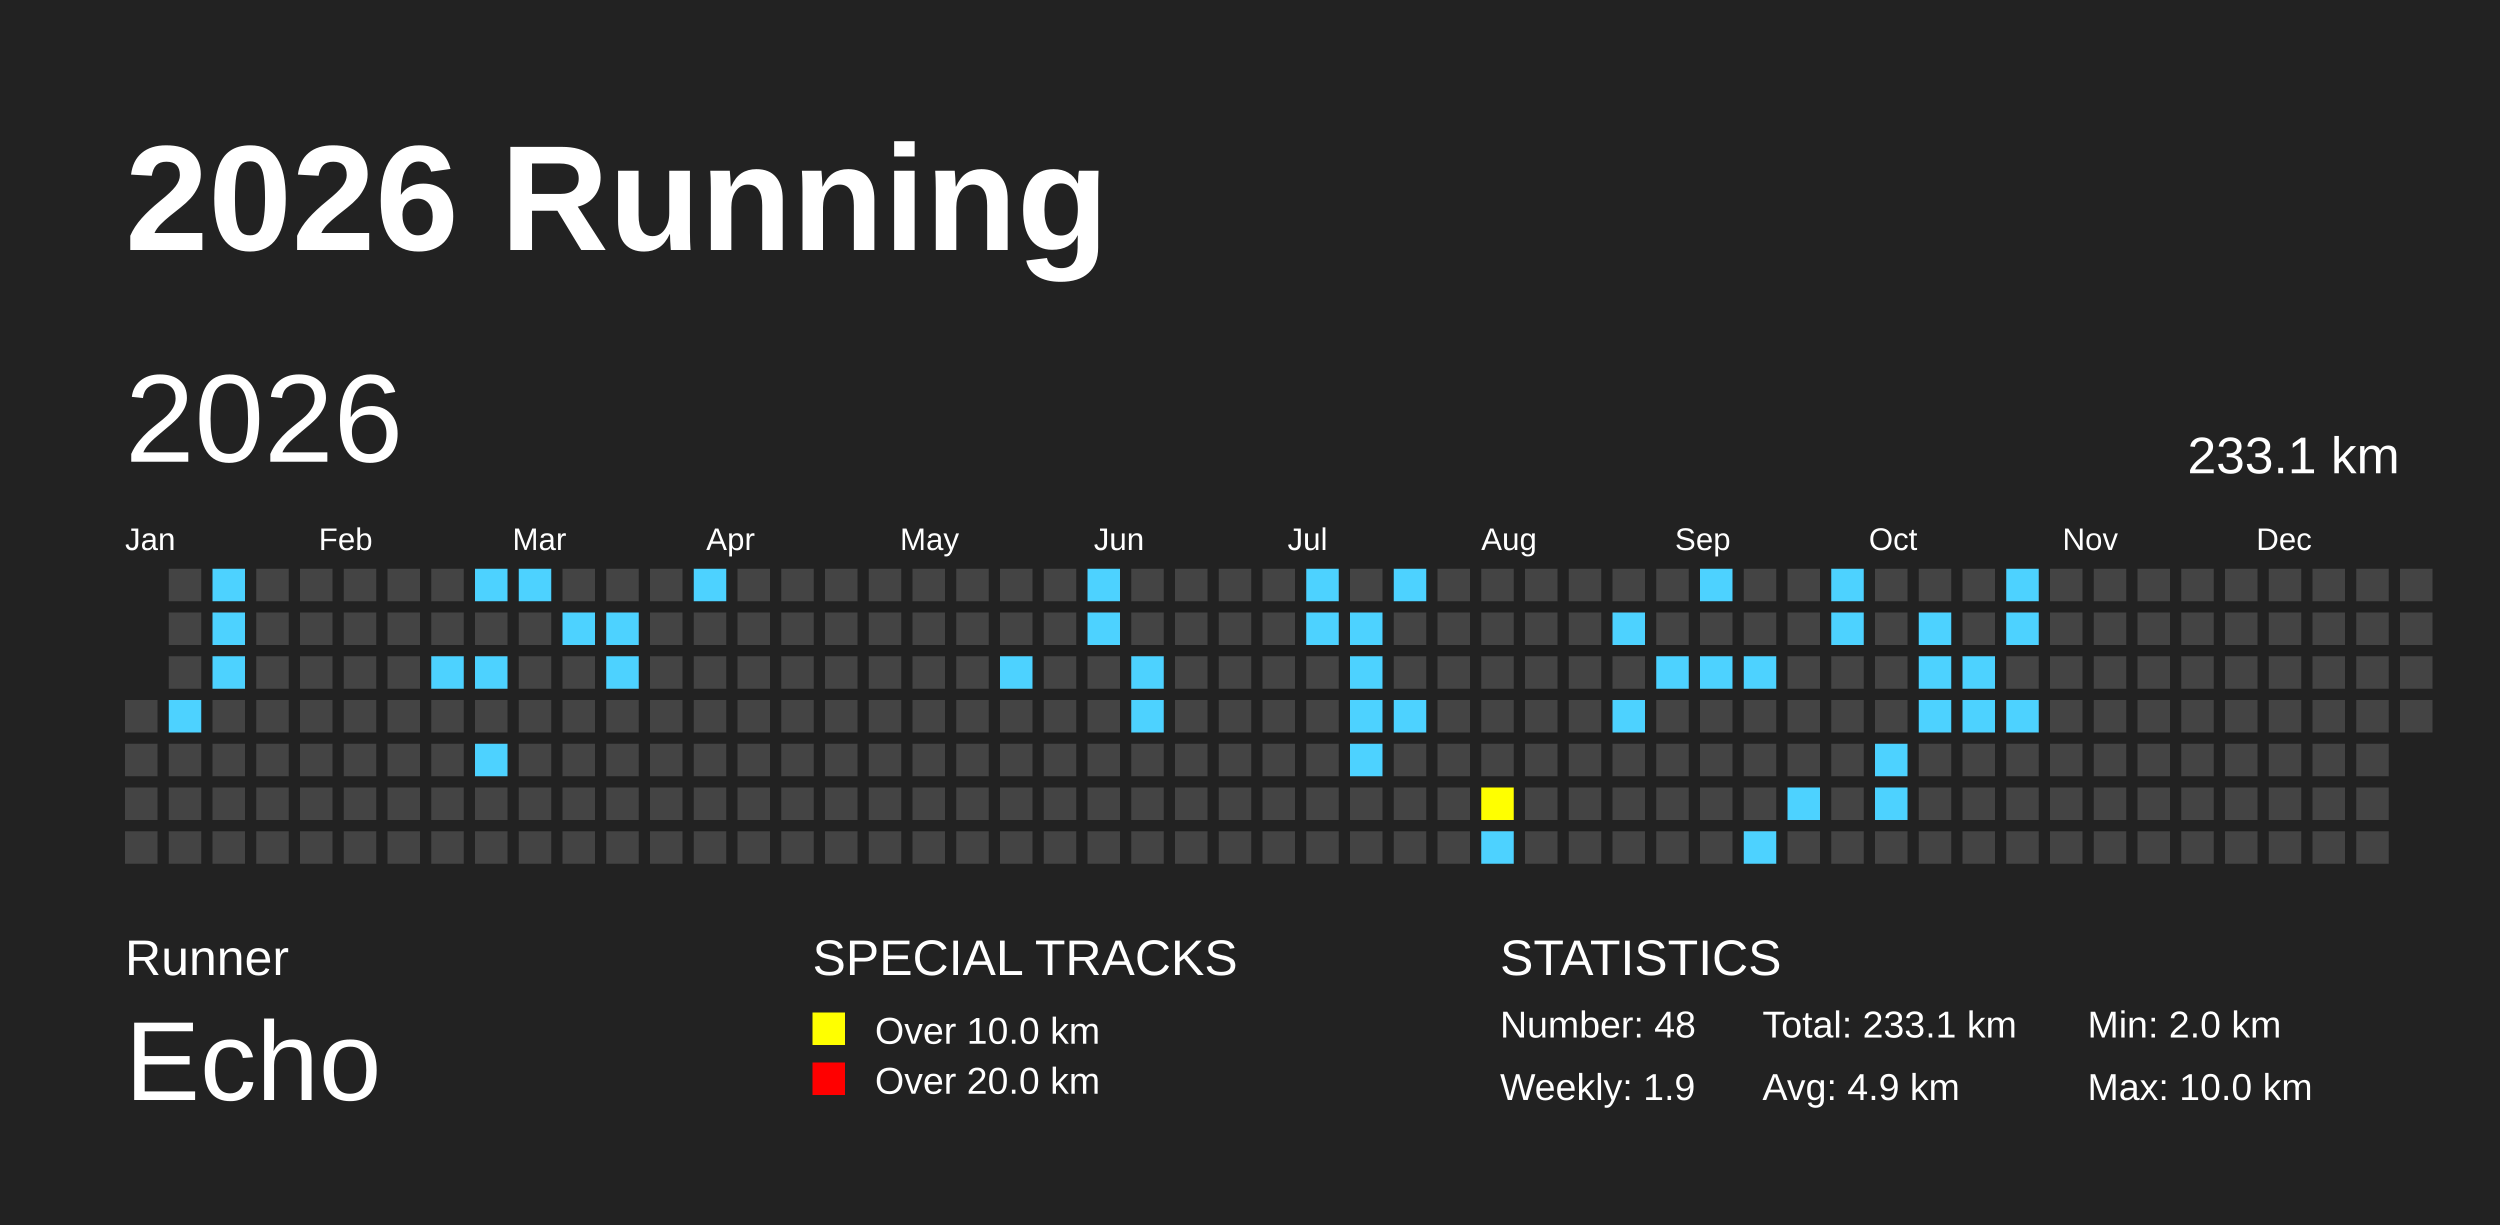
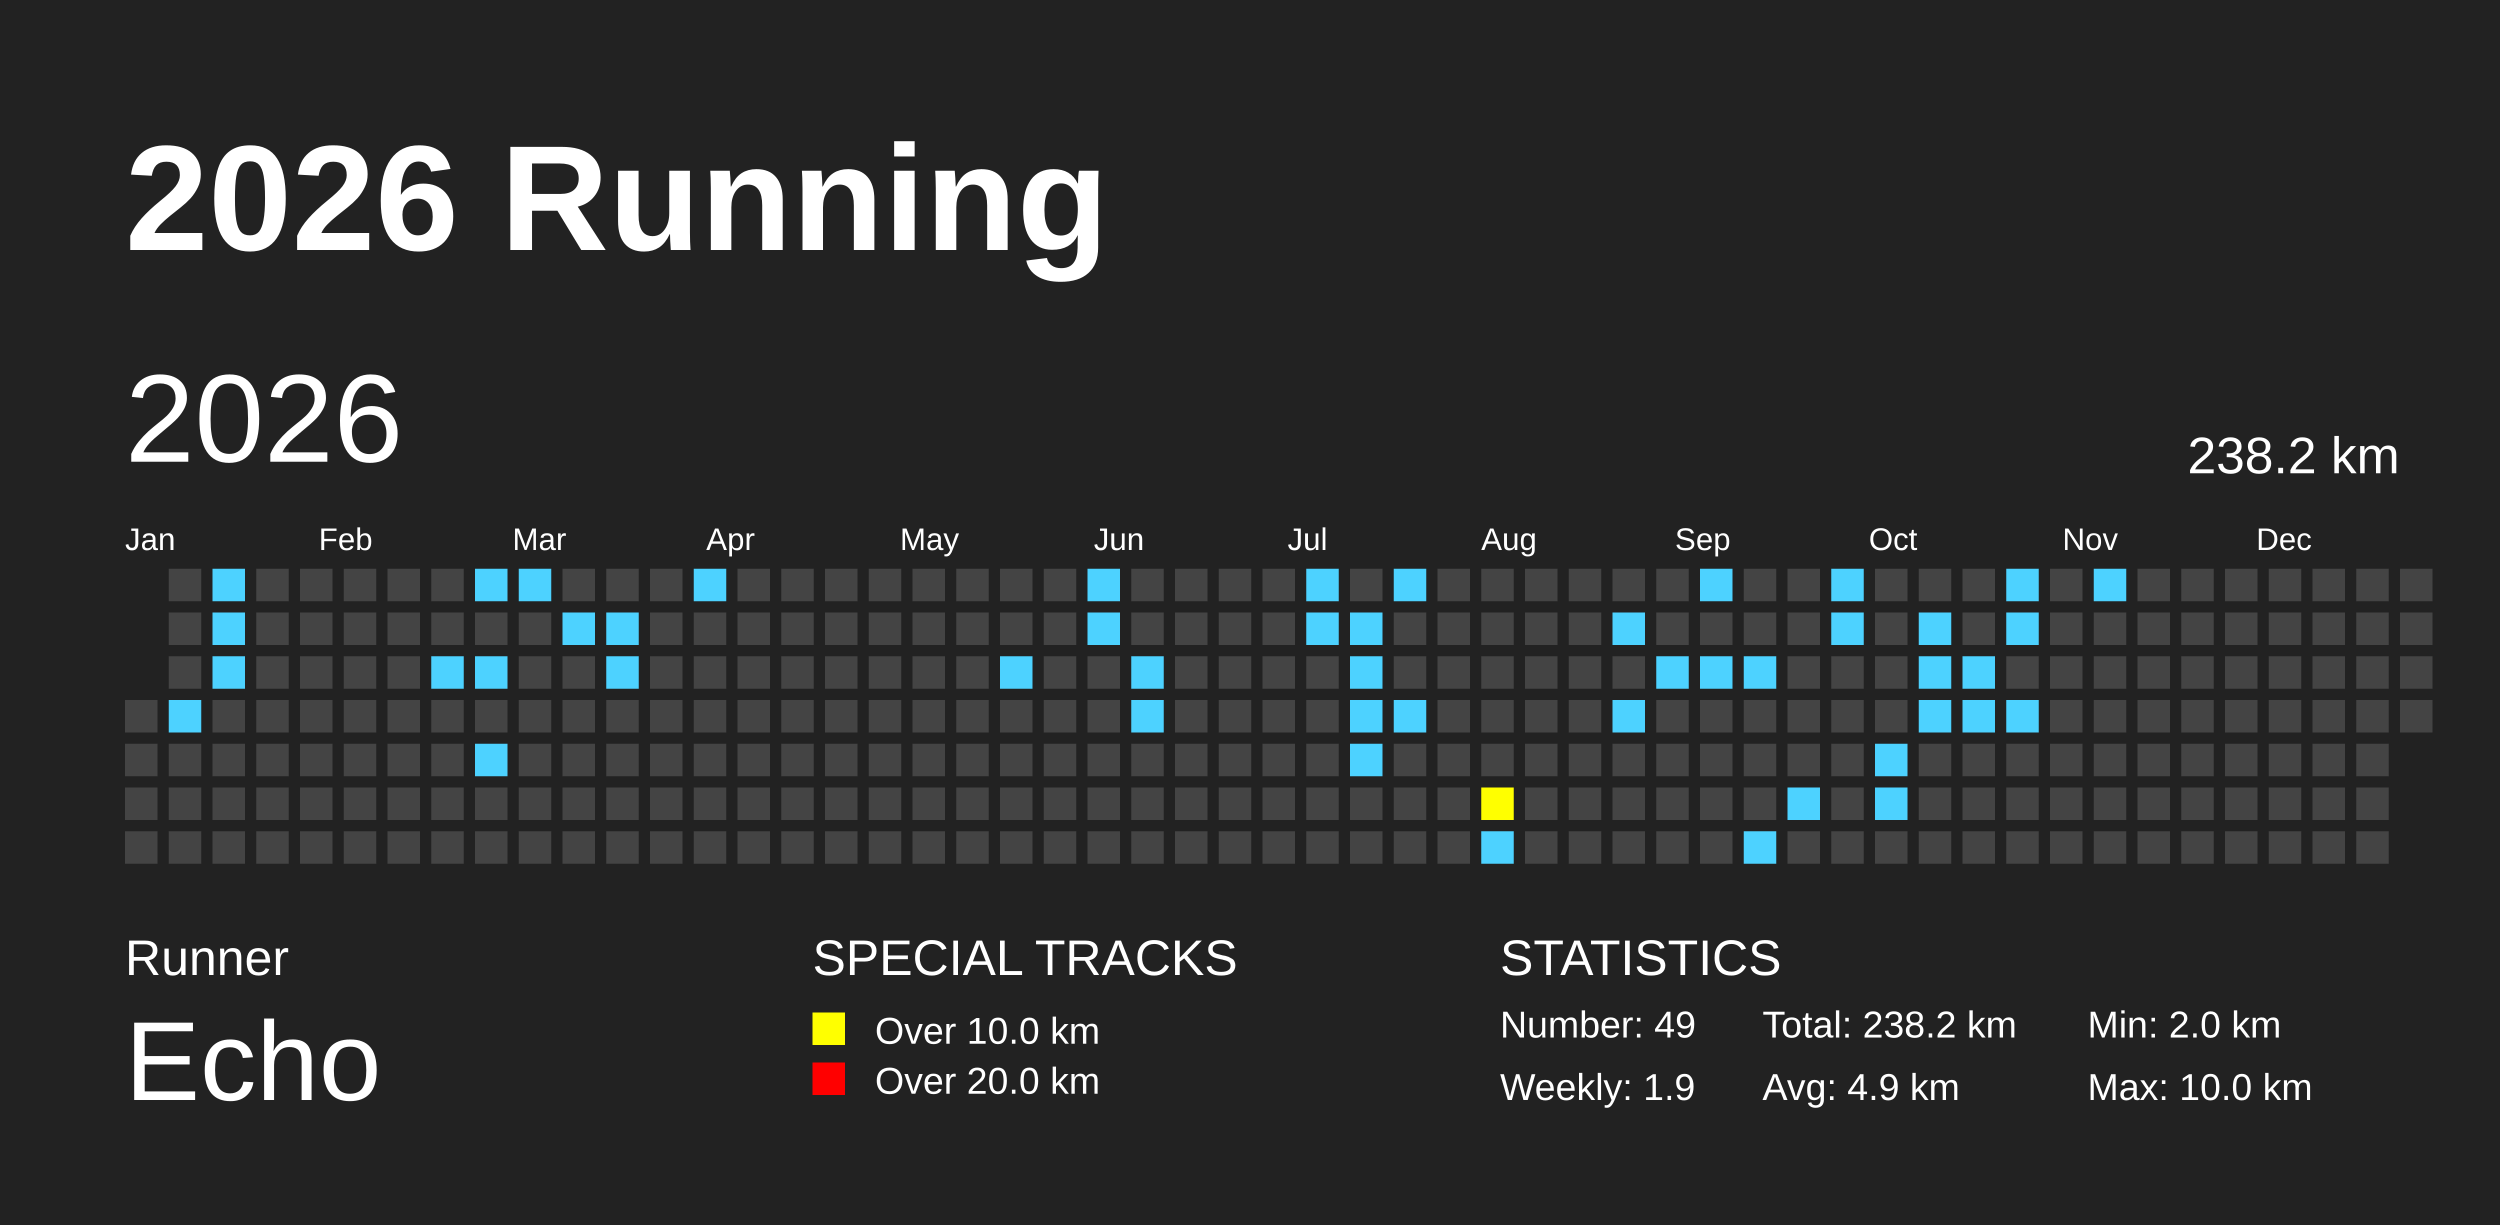
<svg xmlns="http://www.w3.org/2000/svg" baseProfile="full" height="98mm" version="1.1" viewBox="0,0,200,98" width="200mm">
  <defs />
  <rect fill="#222222" height="98" width="200" x="0" y="0" />
  <text fill="#FFFFFF" style="font-size:12px; font-family:Arial; font-weight:bold;" x="10" y="20">2026 Running</text>
  <text fill="#FFFFFF" style="font-size:4px; font-family:Arial" x="10" y="78">Runner</text>
  <text fill="#FFFFFF" style="font-size:9px; font-family:Arial" x="10" y="88">Echo</text>
  <text fill="#FFFFFF" style="font-size:4px; font-family:Arial" x="65" y="78">SPECIAL TRACKS</text>
  <rect fill="yellow" height="2.6" width="2.6" x="65" y="81" />
  <text fill="#FFFFFF" style="font-size:3px; font-family:Arial" x="70" y="83.5">Over 10.0 km</text>
  <rect fill="red" height="2.6" width="2.6" x="65" y="85" />
  <text fill="#FFFFFF" style="font-size:3px; font-family:Arial" x="70" y="87.5">Over 20.0 km</text>
  <text fill="#FFFFFF" style="font-size:4px; font-family:Arial" x="120" y="78">STATISTICS</text>
-   <text fill="#FFFFFF" style="font-size:3px; font-family:Arial" x="120" y="83">Number: 48</text>
+   <text fill="#FFFFFF" style="font-size:3px; font-family:Arial" x="120" y="83">Number: 49</text>
  <text fill="#FFFFFF" style="font-size:3px; font-family:Arial" x="120" y="88">Weekly: 1.9</text>
-   <text fill="#FFFFFF" style="font-size:3px; font-family:Arial" x="141" y="83">Total: 233.1 km</text>
+   <text fill="#FFFFFF" style="font-size:3px; font-family:Arial" x="141" y="83">Total: 238.2 km</text>
  <text fill="#FFFFFF" style="font-size:3px; font-family:Arial" x="141" y="88">Avg: 4.9 km</text>
  <text fill="#FFFFFF" style="font-size:3px; font-family:Arial" x="167" y="83">Min: 2.0 km</text>
  <text fill="#FFFFFF" style="font-size:3px; font-family:Arial" x="167" y="88">Max: 10.0 km</text>
  <text dominant-baseline="hanging" fill="#FFFFFF" style="font-size:10.0px; font-family:Arial;" x="10" y="30">2026</text>
-   <text dominant-baseline="hanging" fill="#FFFFFF" style="font-size:4.125px; font-family:Arial;" x="175" y="35">233.1 km</text>
+   <text dominant-baseline="hanging" fill="#FFFFFF" style="font-size:4.125px; font-family:Arial;" x="175" y="35">238.2 km</text>
  <text fill="#FFFFFF" style="font-size:2.5px; font-family:Arial" x="10.0" y="44">Jan</text>
  <text fill="#FFFFFF" style="font-size:2.5px; font-family:Arial" x="25.5" y="44">Feb</text>
  <text fill="#FFFFFF" style="font-size:2.5px; font-family:Arial" x="41.0" y="44">Mar</text>
  <text fill="#FFFFFF" style="font-size:2.5px; font-family:Arial" x="56.5" y="44">Apr</text>
  <text fill="#FFFFFF" style="font-size:2.5px; font-family:Arial" x="72.0" y="44">May</text>
  <text fill="#FFFFFF" style="font-size:2.5px; font-family:Arial" x="87.5" y="44">Jun</text>
  <text fill="#FFFFFF" style="font-size:2.5px; font-family:Arial" x="103.0" y="44">Jul</text>
  <text fill="#FFFFFF" style="font-size:2.5px; font-family:Arial" x="118.5" y="44">Aug</text>
  <text fill="#FFFFFF" style="font-size:2.5px; font-family:Arial" x="134.0" y="44">Sep</text>
  <text fill="#FFFFFF" style="font-size:2.5px; font-family:Arial" x="149.5" y="44">Oct</text>
  <text fill="#FFFFFF" style="font-size:2.5px; font-family:Arial" x="165.0" y="44">Nov</text>
  <text fill="#FFFFFF" style="font-size:2.5px; font-family:Arial" x="180.5" y="44">Dec</text>
  <rect fill="#444444" height="2.6" width="2.6" x="10.0" y="56.0" />
  <rect fill="#444444" height="2.6" width="2.6" x="10.0" y="59.5" />
  <rect fill="#444444" height="2.6" width="2.6" x="10.0" y="63.0" />
  <rect fill="#444444" height="2.6" width="2.6" x="10.0" y="66.5" />
  <rect fill="#444444" height="2.6" width="2.6" x="13.5" y="45.5" />
  <rect fill="#444444" height="2.6" width="2.6" x="13.5" y="49.0" />
  <rect fill="#444444" height="2.6" width="2.6" x="13.5" y="52.5" />
  <rect fill="#4DD2FF" height="2.6" width="2.6" x="13.5" y="56.0" />
  <rect fill="#444444" height="2.6" width="2.6" x="13.5" y="59.5" />
  <rect fill="#444444" height="2.6" width="2.6" x="13.5" y="63.0" />
  <rect fill="#444444" height="2.6" width="2.6" x="13.5" y="66.5" />
  <rect fill="#4DD2FF" height="2.6" width="2.6" x="17.0" y="45.5" />
  <rect fill="#4DD2FF" height="2.6" width="2.6" x="17.0" y="49.0" />
  <rect fill="#4DD2FF" height="2.6" width="2.6" x="17.0" y="52.5" />
  <rect fill="#444444" height="2.6" width="2.6" x="17.0" y="56.0" />
  <rect fill="#444444" height="2.6" width="2.6" x="17.0" y="59.5" />
  <rect fill="#444444" height="2.6" width="2.6" x="17.0" y="63.0" />
  <rect fill="#444444" height="2.6" width="2.6" x="17.0" y="66.5" />
  <rect fill="#444444" height="2.6" width="2.6" x="20.5" y="45.5" />
  <rect fill="#444444" height="2.6" width="2.6" x="20.5" y="49.0" />
  <rect fill="#444444" height="2.6" width="2.6" x="20.5" y="52.5" />
  <rect fill="#444444" height="2.6" width="2.6" x="20.5" y="56.0" />
  <rect fill="#444444" height="2.6" width="2.6" x="20.5" y="59.5" />
  <rect fill="#444444" height="2.6" width="2.6" x="20.5" y="63.0" />
  <rect fill="#444444" height="2.6" width="2.6" x="20.5" y="66.5" />
  <rect fill="#444444" height="2.6" width="2.6" x="24.0" y="45.5" />
  <rect fill="#444444" height="2.6" width="2.6" x="24.0" y="49.0" />
  <rect fill="#444444" height="2.6" width="2.6" x="24.0" y="52.5" />
  <rect fill="#444444" height="2.6" width="2.6" x="24.0" y="56.0" />
  <rect fill="#444444" height="2.6" width="2.6" x="24.0" y="59.5" />
  <rect fill="#444444" height="2.6" width="2.6" x="24.0" y="63.0" />
  <rect fill="#444444" height="2.6" width="2.6" x="24.0" y="66.5" />
  <rect fill="#444444" height="2.6" width="2.6" x="27.5" y="45.5" />
  <rect fill="#444444" height="2.6" width="2.6" x="27.5" y="49.0" />
  <rect fill="#444444" height="2.6" width="2.6" x="27.5" y="52.5" />
  <rect fill="#444444" height="2.6" width="2.6" x="27.5" y="56.0" />
  <rect fill="#444444" height="2.6" width="2.6" x="27.5" y="59.5" />
  <rect fill="#444444" height="2.6" width="2.6" x="27.5" y="63.0" />
  <rect fill="#444444" height="2.6" width="2.6" x="27.5" y="66.5" />
  <rect fill="#444444" height="2.6" width="2.6" x="31.0" y="45.5" />
  <rect fill="#444444" height="2.6" width="2.6" x="31.0" y="49.0" />
  <rect fill="#444444" height="2.6" width="2.6" x="31.0" y="52.5" />
  <rect fill="#444444" height="2.6" width="2.6" x="31.0" y="56.0" />
  <rect fill="#444444" height="2.6" width="2.6" x="31.0" y="59.5" />
  <rect fill="#444444" height="2.6" width="2.6" x="31.0" y="63.0" />
  <rect fill="#444444" height="2.6" width="2.6" x="31.0" y="66.5" />
  <rect fill="#444444" height="2.6" width="2.6" x="34.5" y="45.5" />
  <rect fill="#444444" height="2.6" width="2.6" x="34.5" y="49.0" />
  <rect fill="#4DD2FF" height="2.6" width="2.6" x="34.5" y="52.5" />
  <rect fill="#444444" height="2.6" width="2.6" x="34.5" y="56.0" />
  <rect fill="#444444" height="2.6" width="2.6" x="34.5" y="59.5" />
  <rect fill="#444444" height="2.6" width="2.6" x="34.5" y="63.0" />
  <rect fill="#444444" height="2.6" width="2.6" x="34.5" y="66.5" />
  <rect fill="#4DD2FF" height="2.6" width="2.6" x="38.0" y="45.5" />
  <rect fill="#444444" height="2.6" width="2.6" x="38.0" y="49.0" />
  <rect fill="#4DD2FF" height="2.6" width="2.6" x="38.0" y="52.5" />
  <rect fill="#444444" height="2.6" width="2.6" x="38.0" y="56.0" />
  <rect fill="#4DD2FF" height="2.6" width="2.6" x="38.0" y="59.5" />
  <rect fill="#444444" height="2.6" width="2.6" x="38.0" y="63.0" />
  <rect fill="#444444" height="2.6" width="2.6" x="38.0" y="66.5" />
  <rect fill="#4DD2FF" height="2.6" width="2.6" x="41.5" y="45.5" />
  <rect fill="#444444" height="2.6" width="2.6" x="41.5" y="49.0" />
  <rect fill="#444444" height="2.6" width="2.6" x="41.5" y="52.5" />
  <rect fill="#444444" height="2.6" width="2.6" x="41.5" y="56.0" />
  <rect fill="#444444" height="2.6" width="2.6" x="41.5" y="59.5" />
  <rect fill="#444444" height="2.6" width="2.6" x="41.5" y="63.0" />
  <rect fill="#444444" height="2.6" width="2.6" x="41.5" y="66.5" />
  <rect fill="#444444" height="2.6" width="2.6" x="45.0" y="45.5" />
  <rect fill="#4DD2FF" height="2.6" width="2.6" x="45.0" y="49.0" />
  <rect fill="#444444" height="2.6" width="2.6" x="45.0" y="52.5" />
  <rect fill="#444444" height="2.6" width="2.6" x="45.0" y="56.0" />
  <rect fill="#444444" height="2.6" width="2.6" x="45.0" y="59.5" />
  <rect fill="#444444" height="2.6" width="2.6" x="45.0" y="63.0" />
  <rect fill="#444444" height="2.6" width="2.6" x="45.0" y="66.5" />
  <rect fill="#444444" height="2.6" width="2.6" x="48.5" y="45.5" />
  <rect fill="#4DD2FF" height="2.6" width="2.6" x="48.5" y="49.0" />
  <rect fill="#4DD2FF" height="2.6" width="2.6" x="48.5" y="52.5" />
  <rect fill="#444444" height="2.6" width="2.6" x="48.5" y="56.0" />
  <rect fill="#444444" height="2.6" width="2.6" x="48.5" y="59.5" />
  <rect fill="#444444" height="2.6" width="2.6" x="48.5" y="63.0" />
  <rect fill="#444444" height="2.6" width="2.6" x="48.5" y="66.5" />
  <rect fill="#444444" height="2.6" width="2.6" x="52.0" y="45.5" />
  <rect fill="#444444" height="2.6" width="2.6" x="52.0" y="49.0" />
  <rect fill="#444444" height="2.6" width="2.6" x="52.0" y="52.5" />
  <rect fill="#444444" height="2.6" width="2.6" x="52.0" y="56.0" />
  <rect fill="#444444" height="2.6" width="2.6" x="52.0" y="59.5" />
  <rect fill="#444444" height="2.6" width="2.6" x="52.0" y="63.0" />
  <rect fill="#444444" height="2.6" width="2.6" x="52.0" y="66.5" />
  <rect fill="#4DD2FF" height="2.6" width="2.6" x="55.5" y="45.5" />
  <rect fill="#444444" height="2.6" width="2.6" x="55.5" y="49.0" />
  <rect fill="#444444" height="2.6" width="2.6" x="55.5" y="52.5" />
  <rect fill="#444444" height="2.6" width="2.6" x="55.5" y="56.0" />
  <rect fill="#444444" height="2.6" width="2.6" x="55.5" y="59.5" />
  <rect fill="#444444" height="2.6" width="2.6" x="55.5" y="63.0" />
  <rect fill="#444444" height="2.6" width="2.6" x="55.5" y="66.5" />
  <rect fill="#444444" height="2.6" width="2.6" x="59.0" y="45.5" />
  <rect fill="#444444" height="2.6" width="2.6" x="59.0" y="49.0" />
  <rect fill="#444444" height="2.6" width="2.6" x="59.0" y="52.5" />
  <rect fill="#444444" height="2.6" width="2.6" x="59.0" y="56.0" />
  <rect fill="#444444" height="2.6" width="2.6" x="59.0" y="59.5" />
  <rect fill="#444444" height="2.6" width="2.6" x="59.0" y="63.0" />
  <rect fill="#444444" height="2.6" width="2.6" x="59.0" y="66.5" />
  <rect fill="#444444" height="2.6" width="2.6" x="62.5" y="45.5" />
  <rect fill="#444444" height="2.6" width="2.6" x="62.5" y="49.0" />
  <rect fill="#444444" height="2.6" width="2.6" x="62.5" y="52.5" />
  <rect fill="#444444" height="2.6" width="2.6" x="62.5" y="56.0" />
  <rect fill="#444444" height="2.6" width="2.6" x="62.5" y="59.5" />
  <rect fill="#444444" height="2.6" width="2.6" x="62.5" y="63.0" />
  <rect fill="#444444" height="2.6" width="2.6" x="62.5" y="66.5" />
  <rect fill="#444444" height="2.6" width="2.6" x="66.0" y="45.5" />
  <rect fill="#444444" height="2.6" width="2.6" x="66.0" y="49.0" />
  <rect fill="#444444" height="2.6" width="2.6" x="66.0" y="52.5" />
  <rect fill="#444444" height="2.6" width="2.6" x="66.0" y="56.0" />
  <rect fill="#444444" height="2.6" width="2.6" x="66.0" y="59.5" />
  <rect fill="#444444" height="2.6" width="2.6" x="66.0" y="63.0" />
  <rect fill="#444444" height="2.6" width="2.6" x="66.0" y="66.5" />
  <rect fill="#444444" height="2.6" width="2.6" x="69.5" y="45.5" />
  <rect fill="#444444" height="2.6" width="2.6" x="69.5" y="49.0" />
  <rect fill="#444444" height="2.6" width="2.6" x="69.5" y="52.5" />
  <rect fill="#444444" height="2.6" width="2.6" x="69.5" y="56.0" />
  <rect fill="#444444" height="2.6" width="2.6" x="69.5" y="59.5" />
  <rect fill="#444444" height="2.6" width="2.6" x="69.5" y="63.0" />
  <rect fill="#444444" height="2.6" width="2.6" x="69.5" y="66.5" />
  <rect fill="#444444" height="2.6" width="2.6" x="73.0" y="45.5" />
  <rect fill="#444444" height="2.6" width="2.6" x="73.0" y="49.0" />
  <rect fill="#444444" height="2.6" width="2.6" x="73.0" y="52.5" />
  <rect fill="#444444" height="2.6" width="2.6" x="73.0" y="56.0" />
  <rect fill="#444444" height="2.6" width="2.6" x="73.0" y="59.5" />
  <rect fill="#444444" height="2.6" width="2.6" x="73.0" y="63.0" />
  <rect fill="#444444" height="2.6" width="2.6" x="73.0" y="66.5" />
  <rect fill="#444444" height="2.6" width="2.6" x="76.5" y="45.5" />
  <rect fill="#444444" height="2.6" width="2.6" x="76.5" y="49.0" />
  <rect fill="#444444" height="2.6" width="2.6" x="76.5" y="52.5" />
  <rect fill="#444444" height="2.6" width="2.6" x="76.5" y="56.0" />
  <rect fill="#444444" height="2.6" width="2.6" x="76.5" y="59.5" />
  <rect fill="#444444" height="2.6" width="2.6" x="76.5" y="63.0" />
  <rect fill="#444444" height="2.6" width="2.6" x="76.5" y="66.5" />
  <rect fill="#444444" height="2.6" width="2.6" x="80.0" y="45.5" />
  <rect fill="#444444" height="2.6" width="2.6" x="80.0" y="49.0" />
  <rect fill="#4DD2FF" height="2.6" width="2.6" x="80.0" y="52.5" />
  <rect fill="#444444" height="2.6" width="2.6" x="80.0" y="56.0" />
  <rect fill="#444444" height="2.6" width="2.6" x="80.0" y="59.5" />
  <rect fill="#444444" height="2.6" width="2.6" x="80.0" y="63.0" />
  <rect fill="#444444" height="2.6" width="2.6" x="80.0" y="66.5" />
  <rect fill="#444444" height="2.6" width="2.6" x="83.5" y="45.5" />
  <rect fill="#444444" height="2.6" width="2.6" x="83.5" y="49.0" />
  <rect fill="#444444" height="2.6" width="2.6" x="83.5" y="52.5" />
  <rect fill="#444444" height="2.6" width="2.6" x="83.5" y="56.0" />
  <rect fill="#444444" height="2.6" width="2.6" x="83.5" y="59.5" />
  <rect fill="#444444" height="2.6" width="2.6" x="83.5" y="63.0" />
  <rect fill="#444444" height="2.6" width="2.6" x="83.5" y="66.5" />
  <rect fill="#4DD2FF" height="2.6" width="2.6" x="87.0" y="45.5" />
  <rect fill="#4DD2FF" height="2.6" width="2.6" x="87.0" y="49.0" />
  <rect fill="#444444" height="2.6" width="2.6" x="87.0" y="52.5" />
  <rect fill="#444444" height="2.6" width="2.6" x="87.0" y="56.0" />
  <rect fill="#444444" height="2.6" width="2.6" x="87.0" y="59.5" />
  <rect fill="#444444" height="2.6" width="2.6" x="87.0" y="63.0" />
  <rect fill="#444444" height="2.6" width="2.6" x="87.0" y="66.5" />
  <rect fill="#444444" height="2.6" width="2.6" x="90.5" y="45.5" />
  <rect fill="#444444" height="2.6" width="2.6" x="90.5" y="49.0" />
  <rect fill="#4DD2FF" height="2.6" width="2.6" x="90.5" y="52.5" />
  <rect fill="#4DD2FF" height="2.6" width="2.6" x="90.5" y="56.0" />
  <rect fill="#444444" height="2.6" width="2.6" x="90.5" y="59.5" />
  <rect fill="#444444" height="2.6" width="2.6" x="90.5" y="63.0" />
  <rect fill="#444444" height="2.6" width="2.6" x="90.5" y="66.5" />
  <rect fill="#444444" height="2.6" width="2.6" x="94.0" y="45.5" />
  <rect fill="#444444" height="2.6" width="2.6" x="94.0" y="49.0" />
  <rect fill="#444444" height="2.6" width="2.6" x="94.0" y="52.5" />
  <rect fill="#444444" height="2.6" width="2.6" x="94.0" y="56.0" />
  <rect fill="#444444" height="2.6" width="2.6" x="94.0" y="59.5" />
  <rect fill="#444444" height="2.6" width="2.6" x="94.0" y="63.0" />
  <rect fill="#444444" height="2.6" width="2.6" x="94.0" y="66.5" />
  <rect fill="#444444" height="2.6" width="2.6" x="97.5" y="45.5" />
  <rect fill="#444444" height="2.6" width="2.6" x="97.5" y="49.0" />
  <rect fill="#444444" height="2.6" width="2.6" x="97.5" y="52.5" />
  <rect fill="#444444" height="2.6" width="2.6" x="97.5" y="56.0" />
  <rect fill="#444444" height="2.6" width="2.6" x="97.5" y="59.5" />
  <rect fill="#444444" height="2.6" width="2.6" x="97.5" y="63.0" />
  <rect fill="#444444" height="2.6" width="2.6" x="97.5" y="66.5" />
  <rect fill="#444444" height="2.6" width="2.6" x="101.0" y="45.5" />
  <rect fill="#444444" height="2.6" width="2.6" x="101.0" y="49.0" />
  <rect fill="#444444" height="2.6" width="2.6" x="101.0" y="52.5" />
  <rect fill="#444444" height="2.6" width="2.6" x="101.0" y="56.0" />
  <rect fill="#444444" height="2.6" width="2.6" x="101.0" y="59.5" />
  <rect fill="#444444" height="2.6" width="2.6" x="101.0" y="63.0" />
  <rect fill="#444444" height="2.6" width="2.6" x="101.0" y="66.5" />
  <rect fill="#4DD2FF" height="2.6" width="2.6" x="104.5" y="45.5" />
  <rect fill="#4DD2FF" height="2.6" width="2.6" x="104.5" y="49.0" />
  <rect fill="#444444" height="2.6" width="2.6" x="104.5" y="52.5" />
  <rect fill="#444444" height="2.6" width="2.6" x="104.5" y="56.0" />
  <rect fill="#444444" height="2.6" width="2.6" x="104.5" y="59.5" />
  <rect fill="#444444" height="2.6" width="2.6" x="104.5" y="63.0" />
  <rect fill="#444444" height="2.6" width="2.6" x="104.5" y="66.5" />
  <rect fill="#444444" height="2.6" width="2.6" x="108.0" y="45.5" />
  <rect fill="#4DD2FF" height="2.6" width="2.6" x="108.0" y="49.0" />
  <rect fill="#4DD2FF" height="2.6" width="2.6" x="108.0" y="52.5" />
  <rect fill="#4DD2FF" height="2.6" width="2.6" x="108.0" y="56.0" />
  <rect fill="#4DD2FF" height="2.6" width="2.6" x="108.0" y="59.5" />
  <rect fill="#444444" height="2.6" width="2.6" x="108.0" y="63.0" />
  <rect fill="#444444" height="2.6" width="2.6" x="108.0" y="66.5" />
  <rect fill="#4DD2FF" height="2.6" width="2.6" x="111.5" y="45.5" />
  <rect fill="#444444" height="2.6" width="2.6" x="111.5" y="49.0" />
  <rect fill="#444444" height="2.6" width="2.6" x="111.5" y="52.5" />
  <rect fill="#4DD2FF" height="2.6" width="2.6" x="111.5" y="56.0" />
  <rect fill="#444444" height="2.6" width="2.6" x="111.5" y="59.5" />
  <rect fill="#444444" height="2.6" width="2.6" x="111.5" y="63.0" />
  <rect fill="#444444" height="2.6" width="2.6" x="111.5" y="66.5" />
  <rect fill="#444444" height="2.6" width="2.6" x="115.0" y="45.5" />
  <rect fill="#444444" height="2.6" width="2.6" x="115.0" y="49.0" />
  <rect fill="#444444" height="2.6" width="2.6" x="115.0" y="52.5" />
  <rect fill="#444444" height="2.6" width="2.6" x="115.0" y="56.0" />
  <rect fill="#444444" height="2.6" width="2.6" x="115.0" y="59.5" />
  <rect fill="#444444" height="2.6" width="2.6" x="115.0" y="63.0" />
  <rect fill="#444444" height="2.6" width="2.6" x="115.0" y="66.5" />
  <rect fill="#444444" height="2.6" width="2.6" x="118.5" y="45.5" />
  <rect fill="#444444" height="2.6" width="2.6" x="118.5" y="49.0" />
  <rect fill="#444444" height="2.6" width="2.6" x="118.5" y="52.5" />
  <rect fill="#444444" height="2.6" width="2.6" x="118.5" y="56.0" />
  <rect fill="#444444" height="2.6" width="2.6" x="118.5" y="59.5" />
  <rect fill="yellow" height="2.6" width="2.6" x="118.5" y="63.0" />
  <rect fill="#4DD2FF" height="2.6" width="2.6" x="118.5" y="66.5" />
  <rect fill="#444444" height="2.6" width="2.6" x="122.0" y="45.5" />
  <rect fill="#444444" height="2.6" width="2.6" x="122.0" y="49.0" />
  <rect fill="#444444" height="2.6" width="2.6" x="122.0" y="52.5" />
  <rect fill="#444444" height="2.6" width="2.6" x="122.0" y="56.0" />
  <rect fill="#444444" height="2.6" width="2.6" x="122.0" y="59.5" />
  <rect fill="#444444" height="2.6" width="2.6" x="122.0" y="63.0" />
  <rect fill="#444444" height="2.6" width="2.6" x="122.0" y="66.5" />
  <rect fill="#444444" height="2.6" width="2.6" x="125.5" y="45.5" />
  <rect fill="#444444" height="2.6" width="2.6" x="125.5" y="49.0" />
  <rect fill="#444444" height="2.6" width="2.6" x="125.5" y="52.5" />
  <rect fill="#444444" height="2.6" width="2.6" x="125.5" y="56.0" />
  <rect fill="#444444" height="2.6" width="2.6" x="125.5" y="59.5" />
  <rect fill="#444444" height="2.6" width="2.6" x="125.5" y="63.0" />
  <rect fill="#444444" height="2.6" width="2.6" x="125.5" y="66.5" />
  <rect fill="#444444" height="2.6" width="2.6" x="129.0" y="45.5" />
  <rect fill="#4DD2FF" height="2.6" width="2.6" x="129.0" y="49.0" />
  <rect fill="#444444" height="2.6" width="2.6" x="129.0" y="52.5" />
  <rect fill="#4DD2FF" height="2.6" width="2.6" x="129.0" y="56.0" />
  <rect fill="#444444" height="2.6" width="2.6" x="129.0" y="59.5" />
  <rect fill="#444444" height="2.6" width="2.6" x="129.0" y="63.0" />
  <rect fill="#444444" height="2.6" width="2.6" x="129.0" y="66.5" />
  <rect fill="#444444" height="2.6" width="2.6" x="132.5" y="45.5" />
  <rect fill="#444444" height="2.6" width="2.6" x="132.5" y="49.0" />
  <rect fill="#4DD2FF" height="2.6" width="2.6" x="132.5" y="52.5" />
  <rect fill="#444444" height="2.6" width="2.6" x="132.5" y="56.0" />
  <rect fill="#444444" height="2.6" width="2.6" x="132.5" y="59.5" />
  <rect fill="#444444" height="2.6" width="2.6" x="132.5" y="63.0" />
  <rect fill="#444444" height="2.6" width="2.6" x="132.5" y="66.5" />
  <rect fill="#4DD2FF" height="2.6" width="2.6" x="136.0" y="45.5" />
  <rect fill="#444444" height="2.6" width="2.6" x="136.0" y="49.0" />
  <rect fill="#4DD2FF" height="2.6" width="2.6" x="136.0" y="52.5" />
  <rect fill="#444444" height="2.6" width="2.6" x="136.0" y="56.0" />
  <rect fill="#444444" height="2.6" width="2.6" x="136.0" y="59.5" />
  <rect fill="#444444" height="2.6" width="2.6" x="136.0" y="63.0" />
  <rect fill="#444444" height="2.6" width="2.6" x="136.0" y="66.5" />
  <rect fill="#444444" height="2.6" width="2.6" x="139.5" y="45.5" />
  <rect fill="#444444" height="2.6" width="2.6" x="139.5" y="49.0" />
  <rect fill="#4DD2FF" height="2.6" width="2.6" x="139.5" y="52.5" />
  <rect fill="#444444" height="2.6" width="2.6" x="139.5" y="56.0" />
  <rect fill="#444444" height="2.6" width="2.6" x="139.5" y="59.5" />
  <rect fill="#444444" height="2.6" width="2.6" x="139.5" y="63.0" />
  <rect fill="#4DD2FF" height="2.6" width="2.6" x="139.5" y="66.5" />
  <rect fill="#444444" height="2.6" width="2.6" x="143.0" y="45.5" />
  <rect fill="#444444" height="2.6" width="2.6" x="143.0" y="49.0" />
  <rect fill="#444444" height="2.6" width="2.6" x="143.0" y="52.5" />
  <rect fill="#444444" height="2.6" width="2.6" x="143.0" y="56.0" />
  <rect fill="#444444" height="2.6" width="2.6" x="143.0" y="59.5" />
  <rect fill="#4DD2FF" height="2.6" width="2.6" x="143.0" y="63.0" />
  <rect fill="#444444" height="2.6" width="2.6" x="143.0" y="66.5" />
  <rect fill="#4DD2FF" height="2.6" width="2.6" x="146.5" y="45.5" />
  <rect fill="#4DD2FF" height="2.6" width="2.6" x="146.5" y="49.0" />
  <rect fill="#444444" height="2.6" width="2.6" x="146.5" y="52.5" />
  <rect fill="#444444" height="2.6" width="2.6" x="146.5" y="56.0" />
  <rect fill="#444444" height="2.6" width="2.6" x="146.5" y="59.5" />
  <rect fill="#444444" height="2.6" width="2.6" x="146.5" y="63.0" />
  <rect fill="#444444" height="2.6" width="2.6" x="146.5" y="66.5" />
  <rect fill="#444444" height="2.6" width="2.6" x="150.0" y="45.5" />
  <rect fill="#444444" height="2.6" width="2.6" x="150.0" y="49.0" />
  <rect fill="#444444" height="2.6" width="2.6" x="150.0" y="52.5" />
  <rect fill="#444444" height="2.6" width="2.6" x="150.0" y="56.0" />
  <rect fill="#4DD2FF" height="2.6" width="2.6" x="150.0" y="59.5" />
  <rect fill="#4DD2FF" height="2.6" width="2.6" x="150.0" y="63.0" />
  <rect fill="#444444" height="2.6" width="2.6" x="150.0" y="66.5" />
  <rect fill="#444444" height="2.6" width="2.6" x="153.5" y="45.5" />
  <rect fill="#4DD2FF" height="2.6" width="2.6" x="153.5" y="49.0" />
  <rect fill="#4DD2FF" height="2.6" width="2.6" x="153.5" y="52.5" />
  <rect fill="#4DD2FF" height="2.6" width="2.6" x="153.5" y="56.0" />
  <rect fill="#444444" height="2.6" width="2.6" x="153.5" y="59.5" />
  <rect fill="#444444" height="2.6" width="2.6" x="153.5" y="63.0" />
  <rect fill="#444444" height="2.6" width="2.6" x="153.5" y="66.5" />
  <rect fill="#444444" height="2.6" width="2.6" x="157.0" y="45.5" />
  <rect fill="#444444" height="2.6" width="2.6" x="157.0" y="49.0" />
  <rect fill="#4DD2FF" height="2.6" width="2.6" x="157.0" y="52.5" />
  <rect fill="#4DD2FF" height="2.6" width="2.6" x="157.0" y="56.0" />
  <rect fill="#444444" height="2.6" width="2.6" x="157.0" y="59.5" />
  <rect fill="#444444" height="2.6" width="2.6" x="157.0" y="63.0" />
  <rect fill="#444444" height="2.6" width="2.6" x="157.0" y="66.5" />
  <rect fill="#4DD2FF" height="2.6" width="2.6" x="160.5" y="45.5" />
  <rect fill="#4DD2FF" height="2.6" width="2.6" x="160.5" y="49.0" />
  <rect fill="#444444" height="2.6" width="2.6" x="160.5" y="52.5" />
  <rect fill="#4DD2FF" height="2.6" width="2.6" x="160.5" y="56.0" />
  <rect fill="#444444" height="2.6" width="2.6" x="160.5" y="59.5" />
  <rect fill="#444444" height="2.6" width="2.6" x="160.5" y="63.0" />
  <rect fill="#444444" height="2.6" width="2.6" x="160.5" y="66.5" />
  <rect fill="#444444" height="2.6" width="2.6" x="164.0" y="45.5" />
  <rect fill="#444444" height="2.6" width="2.6" x="164.0" y="49.0" />
  <rect fill="#444444" height="2.6" width="2.6" x="164.0" y="52.5" />
  <rect fill="#444444" height="2.6" width="2.6" x="164.0" y="56.0" />
  <rect fill="#444444" height="2.6" width="2.6" x="164.0" y="59.5" />
  <rect fill="#444444" height="2.6" width="2.6" x="164.0" y="63.0" />
  <rect fill="#444444" height="2.6" width="2.6" x="164.0" y="66.5" />
-   <rect fill="#444444" height="2.6" width="2.6" x="167.5" y="45.5" />
+   <rect fill="#4DD2FF" height="2.6" width="2.6" x="167.5" y="45.5" />
  <rect fill="#444444" height="2.6" width="2.6" x="167.5" y="49.0" />
  <rect fill="#444444" height="2.6" width="2.6" x="167.5" y="52.5" />
  <rect fill="#444444" height="2.6" width="2.6" x="167.5" y="56.0" />
  <rect fill="#444444" height="2.6" width="2.6" x="167.5" y="59.5" />
  <rect fill="#444444" height="2.6" width="2.6" x="167.5" y="63.0" />
  <rect fill="#444444" height="2.6" width="2.6" x="167.5" y="66.5" />
  <rect fill="#444444" height="2.6" width="2.6" x="171.0" y="45.5" />
  <rect fill="#444444" height="2.6" width="2.6" x="171.0" y="49.0" />
  <rect fill="#444444" height="2.6" width="2.6" x="171.0" y="52.5" />
  <rect fill="#444444" height="2.6" width="2.6" x="171.0" y="56.0" />
  <rect fill="#444444" height="2.6" width="2.6" x="171.0" y="59.5" />
  <rect fill="#444444" height="2.6" width="2.6" x="171.0" y="63.0" />
  <rect fill="#444444" height="2.6" width="2.6" x="171.0" y="66.5" />
  <rect fill="#444444" height="2.6" width="2.6" x="174.5" y="45.5" />
  <rect fill="#444444" height="2.6" width="2.6" x="174.5" y="49.0" />
  <rect fill="#444444" height="2.6" width="2.6" x="174.5" y="52.5" />
  <rect fill="#444444" height="2.6" width="2.6" x="174.5" y="56.0" />
  <rect fill="#444444" height="2.6" width="2.6" x="174.5" y="59.5" />
  <rect fill="#444444" height="2.6" width="2.6" x="174.5" y="63.0" />
  <rect fill="#444444" height="2.6" width="2.6" x="174.5" y="66.5" />
  <rect fill="#444444" height="2.6" width="2.6" x="178.0" y="45.5" />
  <rect fill="#444444" height="2.6" width="2.6" x="178.0" y="49.0" />
  <rect fill="#444444" height="2.6" width="2.6" x="178.0" y="52.5" />
  <rect fill="#444444" height="2.6" width="2.6" x="178.0" y="56.0" />
  <rect fill="#444444" height="2.6" width="2.6" x="178.0" y="59.5" />
  <rect fill="#444444" height="2.6" width="2.6" x="178.0" y="63.0" />
  <rect fill="#444444" height="2.6" width="2.6" x="178.0" y="66.5" />
  <rect fill="#444444" height="2.6" width="2.6" x="181.5" y="45.5" />
  <rect fill="#444444" height="2.6" width="2.6" x="181.5" y="49.0" />
  <rect fill="#444444" height="2.6" width="2.6" x="181.5" y="52.5" />
  <rect fill="#444444" height="2.6" width="2.6" x="181.5" y="56.0" />
  <rect fill="#444444" height="2.6" width="2.6" x="181.5" y="59.5" />
  <rect fill="#444444" height="2.6" width="2.6" x="181.5" y="63.0" />
  <rect fill="#444444" height="2.6" width="2.6" x="181.5" y="66.5" />
  <rect fill="#444444" height="2.6" width="2.6" x="185.0" y="45.5" />
  <rect fill="#444444" height="2.6" width="2.6" x="185.0" y="49.0" />
  <rect fill="#444444" height="2.6" width="2.6" x="185.0" y="52.5" />
  <rect fill="#444444" height="2.6" width="2.6" x="185.0" y="56.0" />
  <rect fill="#444444" height="2.6" width="2.6" x="185.0" y="59.5" />
  <rect fill="#444444" height="2.6" width="2.6" x="185.0" y="63.0" />
  <rect fill="#444444" height="2.6" width="2.6" x="185.0" y="66.5" />
  <rect fill="#444444" height="2.6" width="2.6" x="188.5" y="45.5" />
  <rect fill="#444444" height="2.6" width="2.6" x="188.5" y="49.0" />
  <rect fill="#444444" height="2.6" width="2.6" x="188.5" y="52.5" />
  <rect fill="#444444" height="2.6" width="2.6" x="188.5" y="56.0" />
  <rect fill="#444444" height="2.6" width="2.6" x="188.5" y="59.5" />
  <rect fill="#444444" height="2.6" width="2.6" x="188.5" y="63.0" />
  <rect fill="#444444" height="2.6" width="2.6" x="188.5" y="66.5" />
  <rect fill="#444444" height="2.6" width="2.6" x="192.0" y="45.5" />
  <rect fill="#444444" height="2.6" width="2.6" x="192.0" y="49.0" />
  <rect fill="#444444" height="2.6" width="2.6" x="192.0" y="52.5" />
  <rect fill="#444444" height="2.6" width="2.6" x="192.0" y="56.0" />
</svg>
